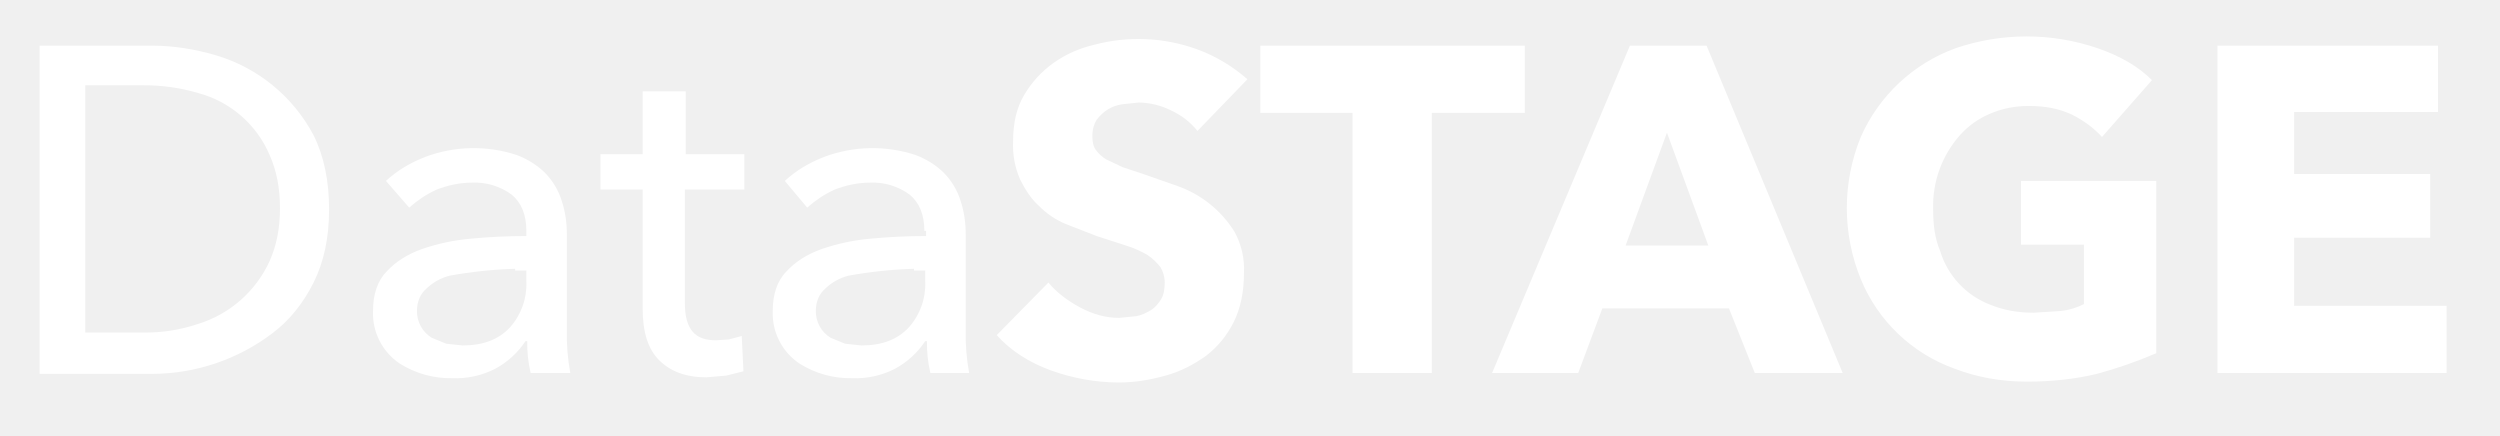
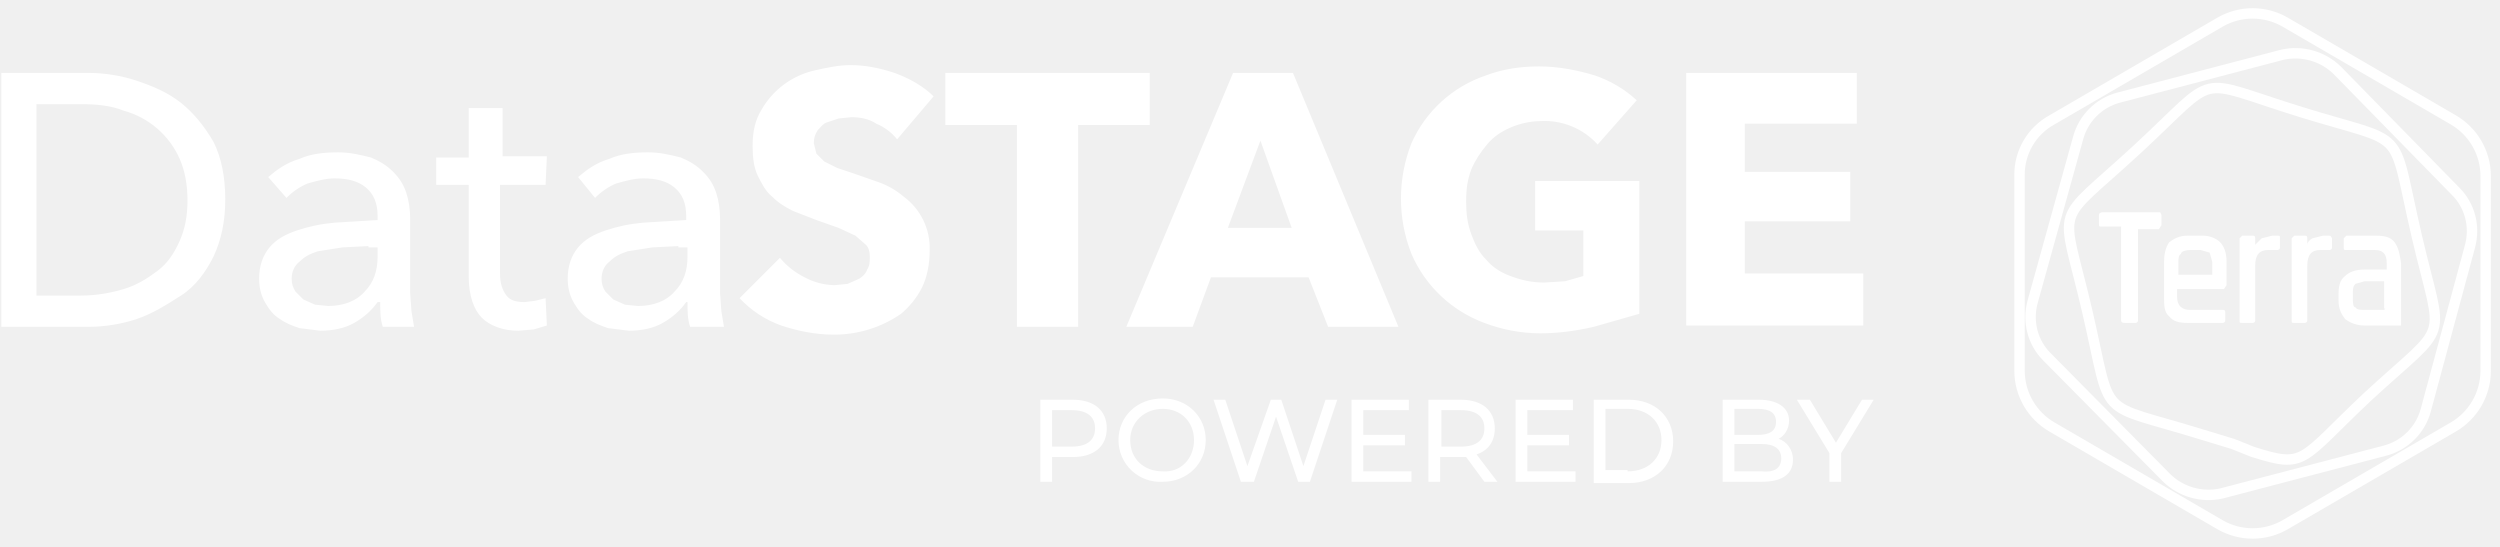
- <svg xmlns="http://www.w3.org/2000/svg" id="Layer_1" viewBox="0 0 290.2 50.5">
-   <path d="M139 15.2c-.8-1-1.8-1.8-3.1-2.4a8.7 8.7 0 0 0-3.7-.9l-1.9.2c-.7.1-1.2.3-1.7.6s-.9.7-1.3 1.2c-.3.5-.5 1.1-.5 1.9 0 .6.1 1.2.4 1.6s.7.8 1.2 1.1l1.9.9 2.4.8 4 1.4a12.8 12.8 0 0 1 6.6 5.3 9 9 0 0 1 1.1 4.8c0 2.2-.4 4.1-1.2 5.7-.8 1.6-1.9 2.9-3.2 3.9-1.4 1-2.9 1.8-4.7 2.3-1.8.5-3.6.8-5.4.8-2.7 0-5.4-.5-7.9-1.4-2.5-.9-4.7-2.3-6.3-4.1l6-6.1c.9 1.1 2.2 2.1 3.7 2.9 1.5.8 3 1.2 4.5 1.2l2-.2c.6-.1 1.2-.4 1.7-.7s.9-.8 1.2-1.3c.3-.5.4-1.2.4-1.9s-.2-1.3-.5-1.8c-.4-.5-.9-1-1.5-1.4-.7-.4-1.5-.8-2.5-1.1l-3.4-1.1-3.6-1.4a9.5 9.5 0 0 1-3.1-2.1c-.9-.8-1.6-1.9-2.2-3.1a9.9 9.9 0 0 1-.8-4.4c0-2.1.4-3.9 1.3-5.4s2-2.7 3.4-3.7 3-1.7 4.7-2.1a20 20 0 0 1 11.9.5c2.2.8 4.2 2 5.9 3.5l-5.8 6zM166.2 13.1v30.2H157V13.1h-10.7V5.3H177v7.8h-10.8zM203.7 43.3l-3-7.5H186l-2.8 7.5h-10l16-38h8.9l15.8 38h-10.2zm-10.2-27.9l-4.8 13.1h9.6l-4.8-13.1zM243.4 43.4c-2.5.6-5.2.9-8.1.9-3 0-5.8-.5-8.4-1.5A18.5 18.5 0 0 1 216 32.4a21.8 21.8 0 0 1 0-16.5 19.2 19.2 0 0 1 11-10.3 25.5 25.5 0 0 1 16.5 0c2.6.9 4.7 2.1 6.3 3.7l-5.8 6.6c-.9-1-2.1-1.9-3.5-2.6-1.5-.7-3.1-1-5-1-1.6 0-3.1.3-4.5.9a9.8 9.8 0 0 0-3.5 2.5 12.4 12.4 0 0 0-3.1 8.6c0 1.8.2 3.4.8 4.8a9.7 9.7 0 0 0 5.9 6.3c1.5.6 3.1.9 5 .9l3.1-.2c1-.1 1.9-.4 2.7-.8v-6.9h-7.3V21h15.7v20a51 51 0 0 1-6.9 2.4zM257.4 43.3v-38H283V13h-16.7v7.2h15.8v7.4h-15.8v7.9H284v7.8h-26.6z" fill="white" />
-   <path d="M4.6 5.3h13.1c2.4 0 4.9.4 7.3 1.1a18.9 18.9 0 0 1 11.4 9.3c1.2 2.4 1.8 5.3 1.8 8.6s-.6 6.1-1.8 8.5c-1.2 2.4-2.8 4.4-4.8 5.9a23.2 23.2 0 0 1-13.9 4.7H4.6V5.3zm5.3 33.3h6.7a19 19 0 0 0 6.4-1 13.5 13.5 0 0 0 8.3-7.3c.8-1.8 1.2-3.8 1.2-6.1 0-2.4-.4-4.4-1.2-6.2a12.5 12.5 0 0 0-8.3-7.2 22 22 0 0 0-6.4-.9H9.9v28.7zM61.1 26.8c0-1.9-.6-3.3-1.7-4.2a7.2 7.2 0 0 0-4.6-1.4c-1.4 0-2.8.3-4.1.8-1.3.6-2.3 1.3-3.2 2.1L44.8 21c1.3-1.2 2.8-2.1 4.6-2.8A16 16 0 0 1 60 18c1.3.5 2.4 1.2 3.3 2.1a8 8 0 0 1 1.9 3.2c.4 1.2.6 2.5.6 3.9v11.1a24.4 24.4 0 0 0 .4 5h-4.6a15 15 0 0 1-.4-3.7H61a9.8 9.8 0 0 1-3.5 3.2 10 10 0 0 1-5 1.1 11 11 0 0 1-6.1-1.7 7 7 0 0 1-3.1-6.1c0-1.9.5-3.5 1.6-4.6 1-1.1 2.4-2 4.1-2.6a24 24 0 0 1 5.7-1.2 67 67 0 0 1 6.4-.3v-.6zm-1.3 4.4a51 51 0 0 0-7.6.8 6 6 0 0 0-2.7 1.5c-.7.6-1.1 1.5-1.1 2.6a3.6 3.6 0 0 0 1.7 3.1l1.7.7 1.9.2c2.4 0 4.2-.7 5.5-2.1a7.5 7.5 0 0 0 1.9-5.3v-1.3h-1.3zM86.3 22h-6.8v13.2c0 1.5.3 2.6.9 3.3.6.7 1.5 1 2.7 1l1.5-.1 1.5-.4.2 4.1-2 .5-2.3.2c-2.4 0-4.2-.7-5.5-2-1.3-1.3-1.9-3.3-1.9-6V22h-4.9v-4.1h4.9v-7.3h5v7.3h6.8V22zM107.3 26.8c0-1.9-.6-3.3-1.7-4.2a7.2 7.2 0 0 0-4.6-1.4c-1.4 0-2.8.3-4.1.8-1.3.6-2.3 1.3-3.2 2.1L91.1 21c1.3-1.2 2.8-2.1 4.6-2.8a16 16 0 0 1 10.6-.2c1.3.5 2.4 1.2 3.3 2.1a8 8 0 0 1 1.9 3.2c.4 1.2.6 2.5.6 3.9v11.1a24.4 24.4 0 0 0 .4 5H108a15 15 0 0 1-.4-3.7h-.2a9.8 9.8 0 0 1-3.5 3.2 10 10 0 0 1-5 1.1 11 11 0 0 1-6.1-1.7 7 7 0 0 1-3.1-6.1c0-1.9.5-3.5 1.6-4.6 1-1.1 2.4-2 4.1-2.6a24 24 0 0 1 5.7-1.2 67 67 0 0 1 6.4-.3v-.6zm-1.2 4.4a51 51 0 0 0-7.6.8 6 6 0 0 0-2.7 1.5c-.7.6-1.1 1.5-1.1 2.6a3.6 3.6 0 0 0 1.7 3.1l1.7.7 1.9.2c2.4 0 4.2-.7 5.5-2.1a7.5 7.5 0 0 0 1.9-5.3v-1.3h-1.3z" fill="white" />
+ <svg xmlns="http://www.w3.org/2000/svg" viewBox="0 0 192 42">
+   <path d="M85 32.9c0 1.4-1 2.2-2.6 2.2h-1.6V37h-.9v-6.3h2.5c1.6 0 2.6.8 2.6 2.2zm-.9 0c0-.9-.6-1.4-1.8-1.4h-1.5v2.8h1.5c1.2 0 1.8-.5 1.8-1.4zm1.8.9c0-1.8 1.4-3.2 3.4-3.2 1.9 0 3.3 1.4 3.3 3.2 0 1.8-1.4 3.2-3.3 3.2a3.2 3.2 0 0 1-3.4-3.2zm5.8 0c0-1.4-1-2.4-2.4-2.4s-2.5 1-2.5 2.4 1 2.4 2.5 2.4c1.4.1 2.4-1 2.4-2.4zm11-3.1l-2.1 6.3h-.9L98 32l-1.7 5h-1l-2.1-6.3h.9l1.7 5.1 1.8-5.1h.8l1.7 5.1 1.7-5.1h.9zm5.7 5.5v.8h-4.6v-6.3h4.4v.8h-3.5v1.9h3.2v.8h-3.2v2h3.7zm5.6.8l-1.4-1.9h-2V37h-.9v-6.3h2.5c1.6 0 2.6.8 2.6 2.2 0 1-.5 1.7-1.4 2L115 37h-1zm0-4.1c0-.9-.6-1.4-1.8-1.4h-1.5v2.8h1.5c1.2 0 1.8-.5 1.8-1.4zm7 3.3v.8h-4.6v-6.3h4.4v.8h-3.5v1.9h3.2v.8h-3.2v2h3.7zm1.4-5.5h2.7c2 0 3.4 1.3 3.4 3.2s-1.4 3.2-3.4 3.2h-2.7v-6.4zm2.6 5.5c1.6 0 2.6-1 2.6-2.4s-1-2.4-2.6-2.4h-1.7v4.7h1.7v.1zm12.7-.9c0 1.1-.8 1.7-2.4 1.7h-3v-6.3h2.8c1.4 0 2.3.6 2.3 1.6 0 .7-.4 1.2-.8 1.4.6.2 1.1.8 1.1 1.6zm-4.5-3.9v2h1.8c.9 0 1.4-.3 1.4-1s-.5-1-1.4-1h-1.8zm3.6 3.8c0-.7-.5-1.1-1.5-1.1h-2.1v2.1h2.1c.9.1 1.5-.2 1.5-1zm4.6-.4V37h-.9v-2.2l-2.5-4.1h1l2 3.3 2-3.3h.9l-2.5 4.1z" fill="#fff" />
+   <path d="M155.1 13.5v15a5 5 0 0 0 2.5 4.3l12.9 7.5a5 5 0 0 0 5 0l12.9-7.5a5 5 0 0 0 2.5-4.3v-15a5 5 0 0 0-2.5-4.3l-12.9-7.5a5 5 0 0 0-5 0l-12.9 7.5a4.8 4.8 0 0 0-2.5 4.3z" fill="none" stroke="#fff" stroke-width=".8" />
+   <path d="M159.6 10.6l-3.5 12.6c-.4 1.5 0 3.1 1.1 4.2l9.2 9.3a4.6 4.6 0 0 0 4.2 1.2l12.6-3.3a4.4 4.4 0 0 0 3.1-3.1l3.4-12.6c.4-1.5 0-3.1-1.1-4.2l-9.1-9.3a4.6 4.6 0 0 0-4.2-1.2l-12.6 3.3a4.4 4.4 0 0 0-3.1 3.1z" fill="none" stroke="#fff" stroke-width=".8" />
+   <path d="M171.5 34.1l-2.3-.7c-8.4-2.6-6.9-.9-8.9-9.5s-2.7-6.4 3.8-12.4 4.2-5.5 12.6-2.9 6.9.9 8.9 9.5 2.7 6.4-3.8 12.4c-5.2 4.9-4.7 5.5-8.8 4.2l-1.5-.6z" fill="none" stroke="#fff" stroke-width=".8" />
+   <g fill="#fff">
+     <path d="M165.9 16.3h-4.4c-.2 0-.3.1-.3.2v.7c0 .2 0 .2.2.2h1.5v7.2c0 .2.2.2.3.2h.8s.2 0 .2-.2v-7h1.6l.2-.3v-.8l-.1-.2z" fill-rule="evenodd" clip-rule="evenodd" />
+     <path d="M169.2 18.1H168c-.6 0-1 .2-1.4.5-.3.4-.4 1-.4 1.5v2.7c0 .6 0 1.2.4 1.5.3.4.8.5 1.4.5h2.7s.2 0 .2-.2V24c0-.2-.1-.2-.2-.2h-2.5c-.6 0-1-.3-1-1v-.6h3.6l.2-.3v-1.8c0-.7-.2-1.2-.5-1.5s-.8-.5-1.3-.5zm.7 3h-2.6v-.9c0-.3 0-.6.2-.7 0-.2.4-.3.7-.3h.8l.7.2.2.7v1zm14-2.5c-.3-.4-.8-.5-1.4-.5h-2.3l-.2.2v.7c0 .2 0 .2.2.2h2.2c.6 0 .9.3.9 1v.5h-1.7c-.7 0-1.2.2-1.5.5-.4.3-.5.8-.5 1.4v.5c0 .6.2 1 .5 1.4.4.3.9.5 1.5.5h2.8v-4.8c-.1-.7-.2-1.2-.5-1.6zm-.7 5.1l-.1.1h-1.5c-.3 0-.6 0-.7-.2-.2 0-.2-.4-.2-.7v-.4c0-.3 0-.5.2-.7l.7-.2h1.5v2.1z" />
+     <path d="M174.9 18.1h-.4l-.8.2-.5.5v-.5c0-.2-.1-.2-.2-.2h-.8l-.2.2v6.3c0 .2 0 .2.2.2h.8s.2 0 .2-.2v-4.2c0-.8.3-1.2 1-1.2h.7s.2 0 .2-.2v-.7c0-.2 0-.2-.2-.2zm3.9 0h-.4l-.8.2c-.2.1-.4.3-.4.5v-.5c0-.2-.1-.2-.2-.2h-.8l-.2.2v6.3c0 .2 0 .2.2.2h.8s.2 0 .2-.2v-4.2c0-.8.3-1.2 1-1.2h.7s.2 0 .2-.2v-.7c-.1-.2-.1-.2-.3-.2z" fill-rule="evenodd" clip-rule="evenodd" />
+   </g>
+   <path d="M68.9 10.7a4 4 0 0 0-1.6-1.2c-.6-.4-1.3-.5-1.9-.5l-1 .1-.9.3c-.3.1-.5.4-.7.6-.2.3-.3.6-.3 1l.2.8.6.6 1 .5 1.2.4 2 .7a6 6 0 0 1 1.9 1.1 4.9 4.9 0 0 1 2 4.1c0 1.1-.2 2.1-.6 2.9s-1 1.5-1.6 2a9 9 0 0 1-5.2 1.6c-1.4 0-2.8-.3-4-.7a8.1 8.1 0 0 1-3.2-2.1l3.1-3.1c.5.6 1.1 1.1 1.9 1.5a5 5 0 0 0 2.3.6l1-.1.9-.4c.3-.2.5-.4.6-.7.2-.3.2-.6.2-1s-.1-.7-.3-.9l-.8-.7-1.3-.6-1.7-.6-1.8-.7c-.6-.3-1.1-.6-1.6-1.1-.5-.4-.8-1-1.1-1.6s-.4-1.4-.4-2.3c0-1.1.2-2 .7-2.8a6.3 6.3 0 0 1 4.1-3c.9-.2 1.8-.4 2.7-.4 1.1 0 2.2.2 3.4.6 1.1.4 2.2 1 3 1.8l-2.8 3.3zm13.9-1.1v15.5h-4.7V9.6h-5.5v-4h15.7v4h-5.5zM102 25.1l-1.5-3.8H93l-1.4 3.8h-5.1l8.2-19.5h4.6l8.1 19.5H102zm-5.2-14.3l-2.5 6.7h4.9l-2.4-6.7zm25.6 14.3c-1.3.3-2.7.5-4.1.5-1.5 0-3-.3-4.3-.8a9.8 9.8 0 0 1-5.6-5.3 11.6 11.6 0 0 1 0-8.5 9.6 9.6 0 0 1 5.7-5.2c1.3-.5 2.7-.7 4.1-.7 1.5 0 3 .3 4.3.7a9 9 0 0 1 3.2 1.9l-3 3.4a5.5 5.5 0 0 0-4.4-1.8 6 6 0 0 0-2.3.5c-.7.3-1.3.7-1.8 1.3s-.9 1.2-1.2 1.9c-.3.8-.4 1.5-.4 2.5 0 .9.1 1.7.4 2.5s.6 1.4 1.1 1.9c.5.6 1.1 1 1.9 1.3s1.6.5 2.6.5l1.6-.1 1.4-.4v-3.5h-3.7v-3.8h8v10.2l-3.5 1zm7.1 0V5.6h13.1v3.9H134v3.7h8.1V17H134v4h9.1v4h-13.6v.1zM.1 5.6h6.7c1.2 0 2.5.2 3.7.6s2.4.9 3.4 1.7 1.8 1.8 2.5 3c.6 1.2.9 2.7.9 4.4s-.3 3.1-.9 4.4c-.6 1.2-1.4 2.3-2.5 3s-2.2 1.4-3.4 1.8-2.5.6-3.7.6H.1V5.6zm2.7 17.1h3.4c1.2 0 2.3-.2 3.3-.5s1.8-.8 2.6-1.4 1.3-1.4 1.7-2.3.6-1.9.6-3.1-.2-2.3-.6-3.2a6.6 6.6 0 0 0-4.3-3.7c-1-.4-2.1-.5-3.3-.5H2.8v14.7zM29 16.6c0-1-.3-1.7-.9-2.2s-1.4-.7-2.4-.7c-.7 0-1.4.2-2.1.4a5 5 0 0 0-1.6 1.1l-1.4-1.6c.7-.6 1.4-1.1 2.4-1.4.9-.4 1.9-.5 3-.5.9 0 1.7.2 2.5.4.7.3 1.2.6 1.7 1.1s.8 1 1 1.6.3 1.3.3 2v5.7l.1 1.4.2 1.2h-2.4c-.2-.6-.2-1.2-.2-1.9H29c-.5.7-1.1 1.2-1.8 1.6-.7.4-1.6.6-2.6.6l-1.6-.2c-.6-.2-1.1-.4-1.5-.7-.5-.3-.8-.7-1.1-1.2-.3-.5-.5-1.1-.5-1.9 0-1 .3-1.8.8-2.4s1.2-1 2.1-1.3 1.8-.5 2.9-.6l3.3-.2v-.3zm-.7 2.3l-2 .1-1.9.3c-.6.2-1 .4-1.4.8-.4.3-.6.8-.6 1.3 0 .4.1.7.3 1l.6.6.9.4 1 .1c1.2 0 2.2-.4 2.8-1.1.7-.7 1-1.6 1-2.7V19h-.7v-.1zm13.6-4.7h-3.5V21c0 .8.2 1.3.5 1.7.3.4.8.5 1.4.5l.8-.1.8-.2.1 2.1-1 .3-1.2.1c-1.2 0-2.2-.4-2.8-1s-1-1.7-1-3.1v-7.1h-2.5v-2.1H36V8.3h2.6V12H42l-.1 2.2zm10.8 2.4c0-1-.3-1.7-.9-2.2-.6-.5-1.4-.7-2.4-.7-.7 0-1.4.2-2.1.4a5 5 0 0 0-1.6 1.1l-1.3-1.6c.7-.6 1.4-1.1 2.4-1.4.9-.4 1.9-.5 3-.5.9 0 1.7.2 2.5.4.7.3 1.2.6 1.7 1.1s.8 1 1 1.6.3 1.3.3 2v5.7l.1 1.4.2 1.2H53c-.2-.6-.2-1.2-.2-1.9h-.1c-.5.7-1.1 1.2-1.8 1.6s-1.6.6-2.6.6l-1.6-.2c-.6-.2-1.1-.4-1.5-.7-.5-.3-.8-.7-1.1-1.2s-.5-1.1-.5-1.9c0-1 .3-1.8.8-2.4s1.2-1 2.1-1.3 1.8-.5 2.9-.6l3.3-.2v-.3zm-.6 2.3l-2 .1-1.9.3c-.6.2-1 .4-1.4.8-.4.3-.6.8-.6 1.3 0 .4.1.7.3 1l.6.6.9.4 1 .1c1.2 0 2.2-.4 2.8-1.1.7-.7 1-1.6 1-2.7V19h-.7v-.1z" fill="#fff" />
</svg>
